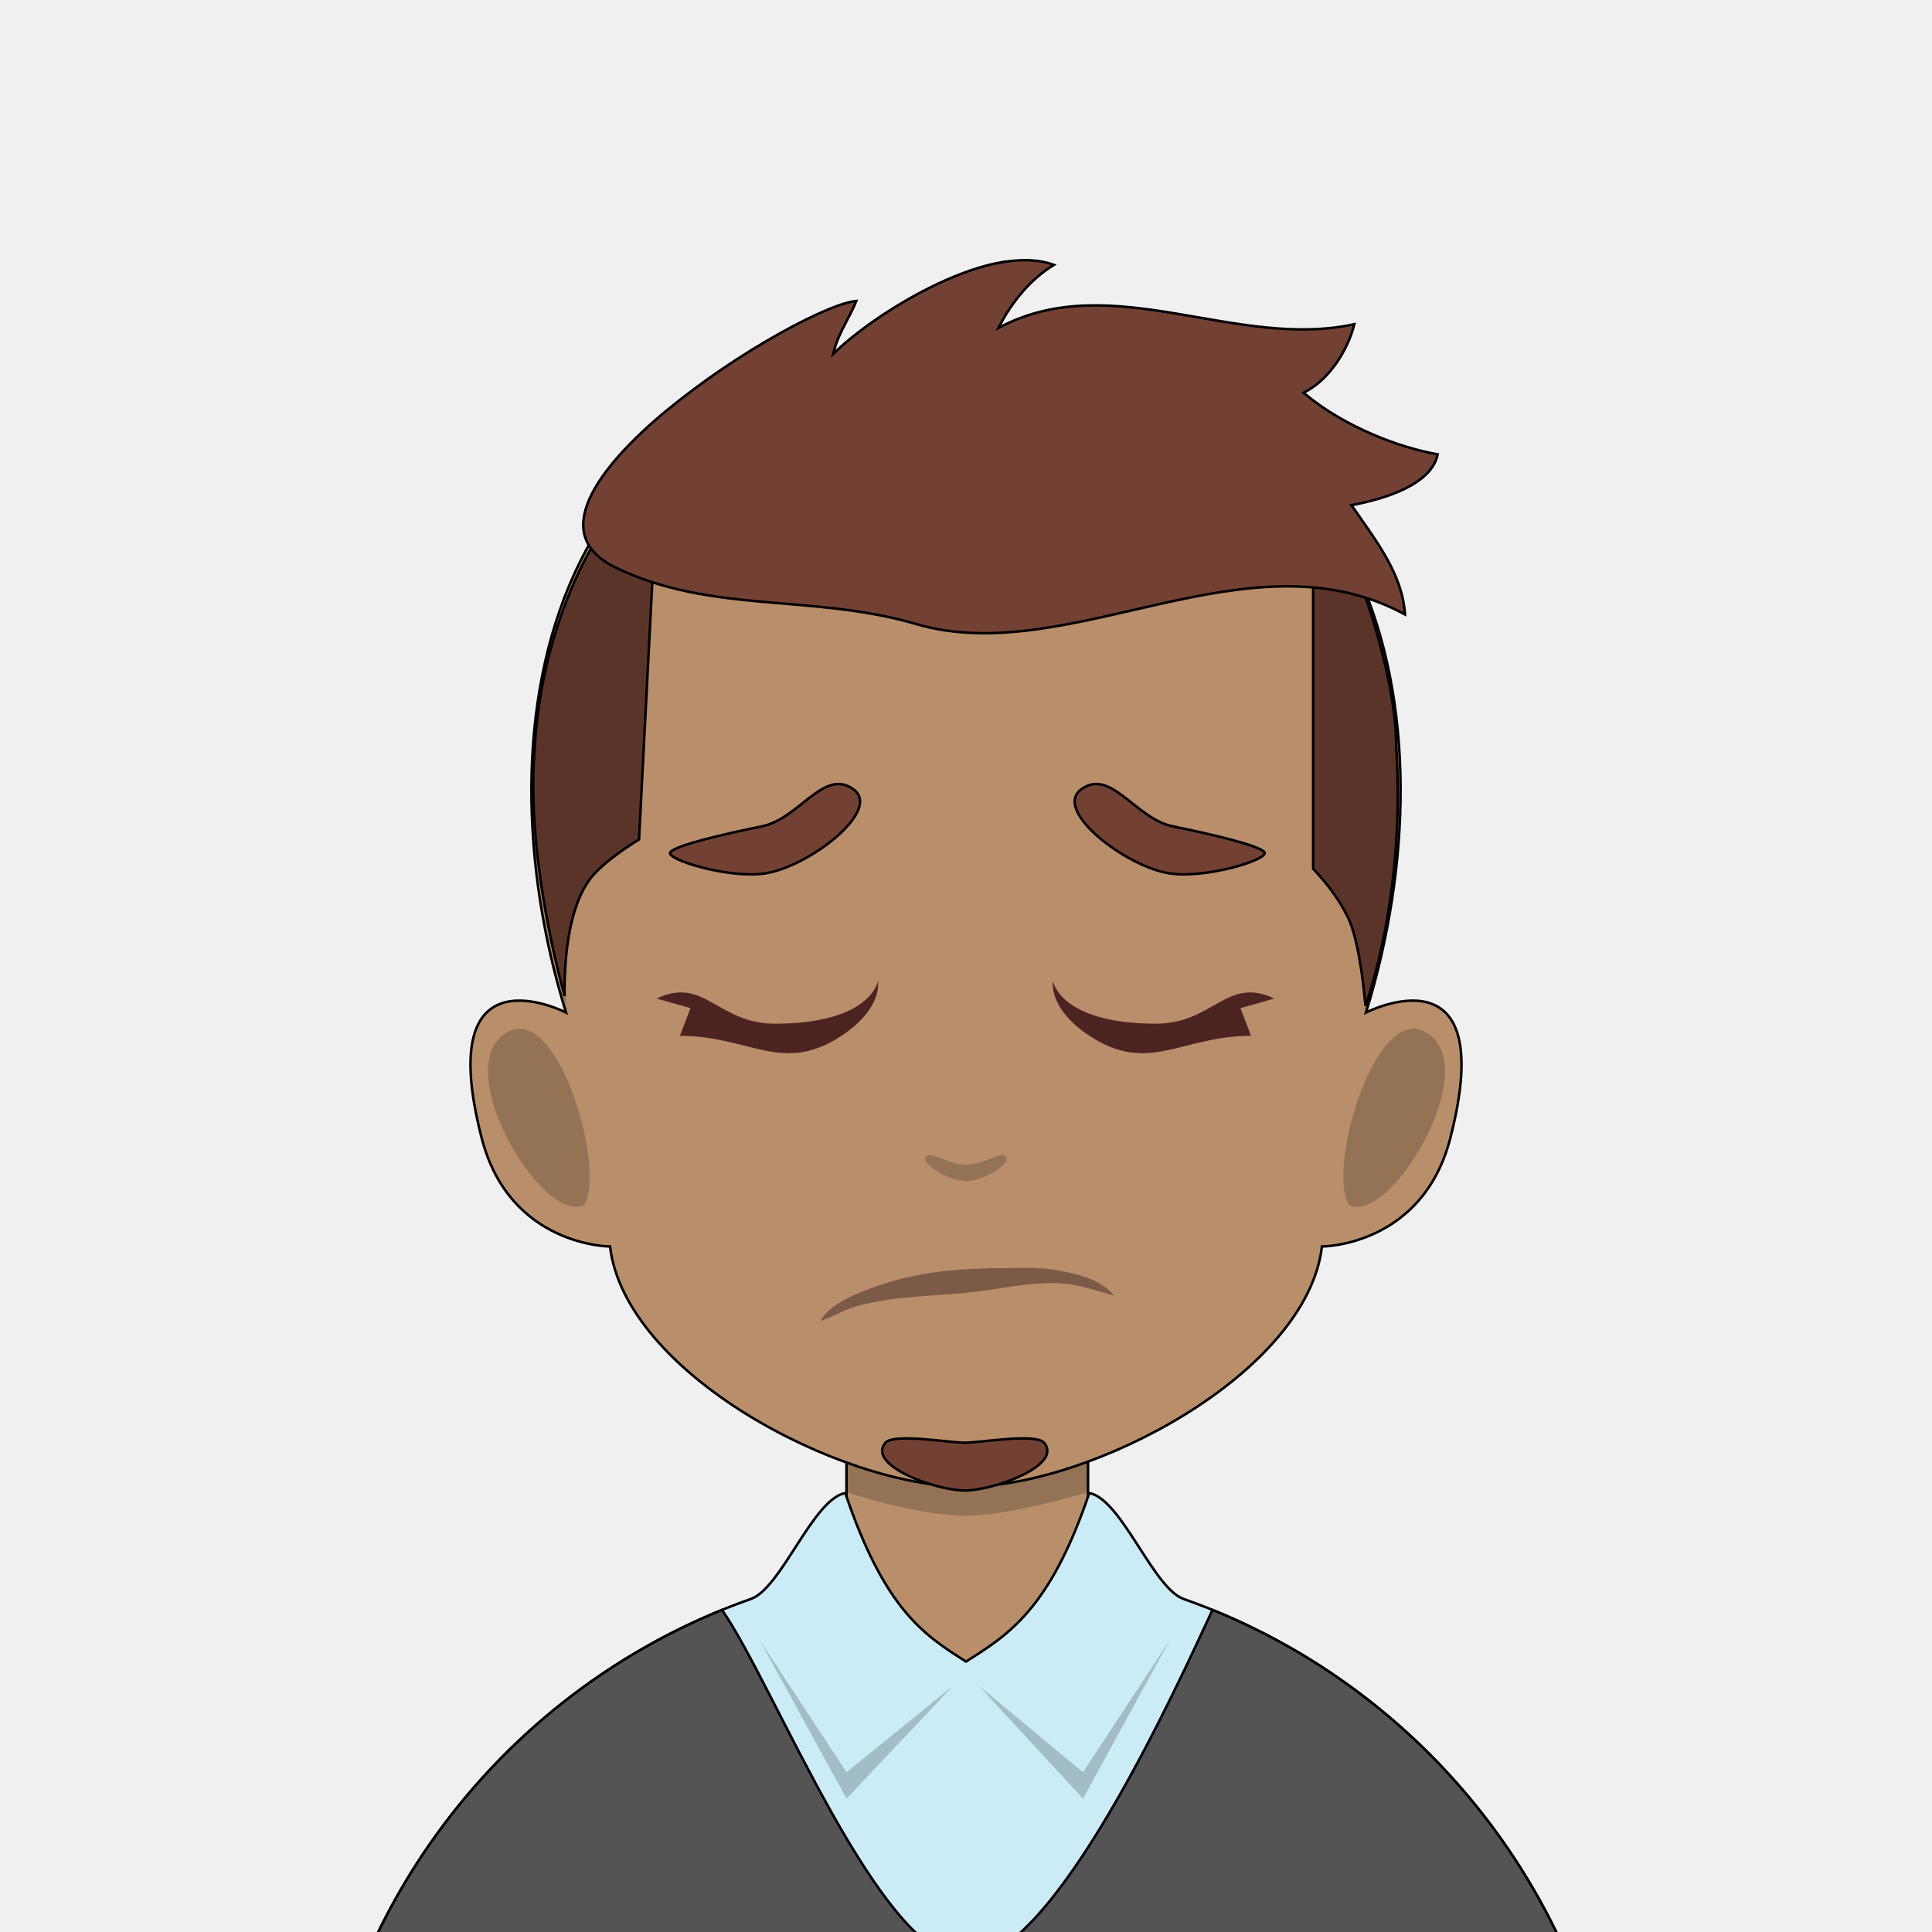
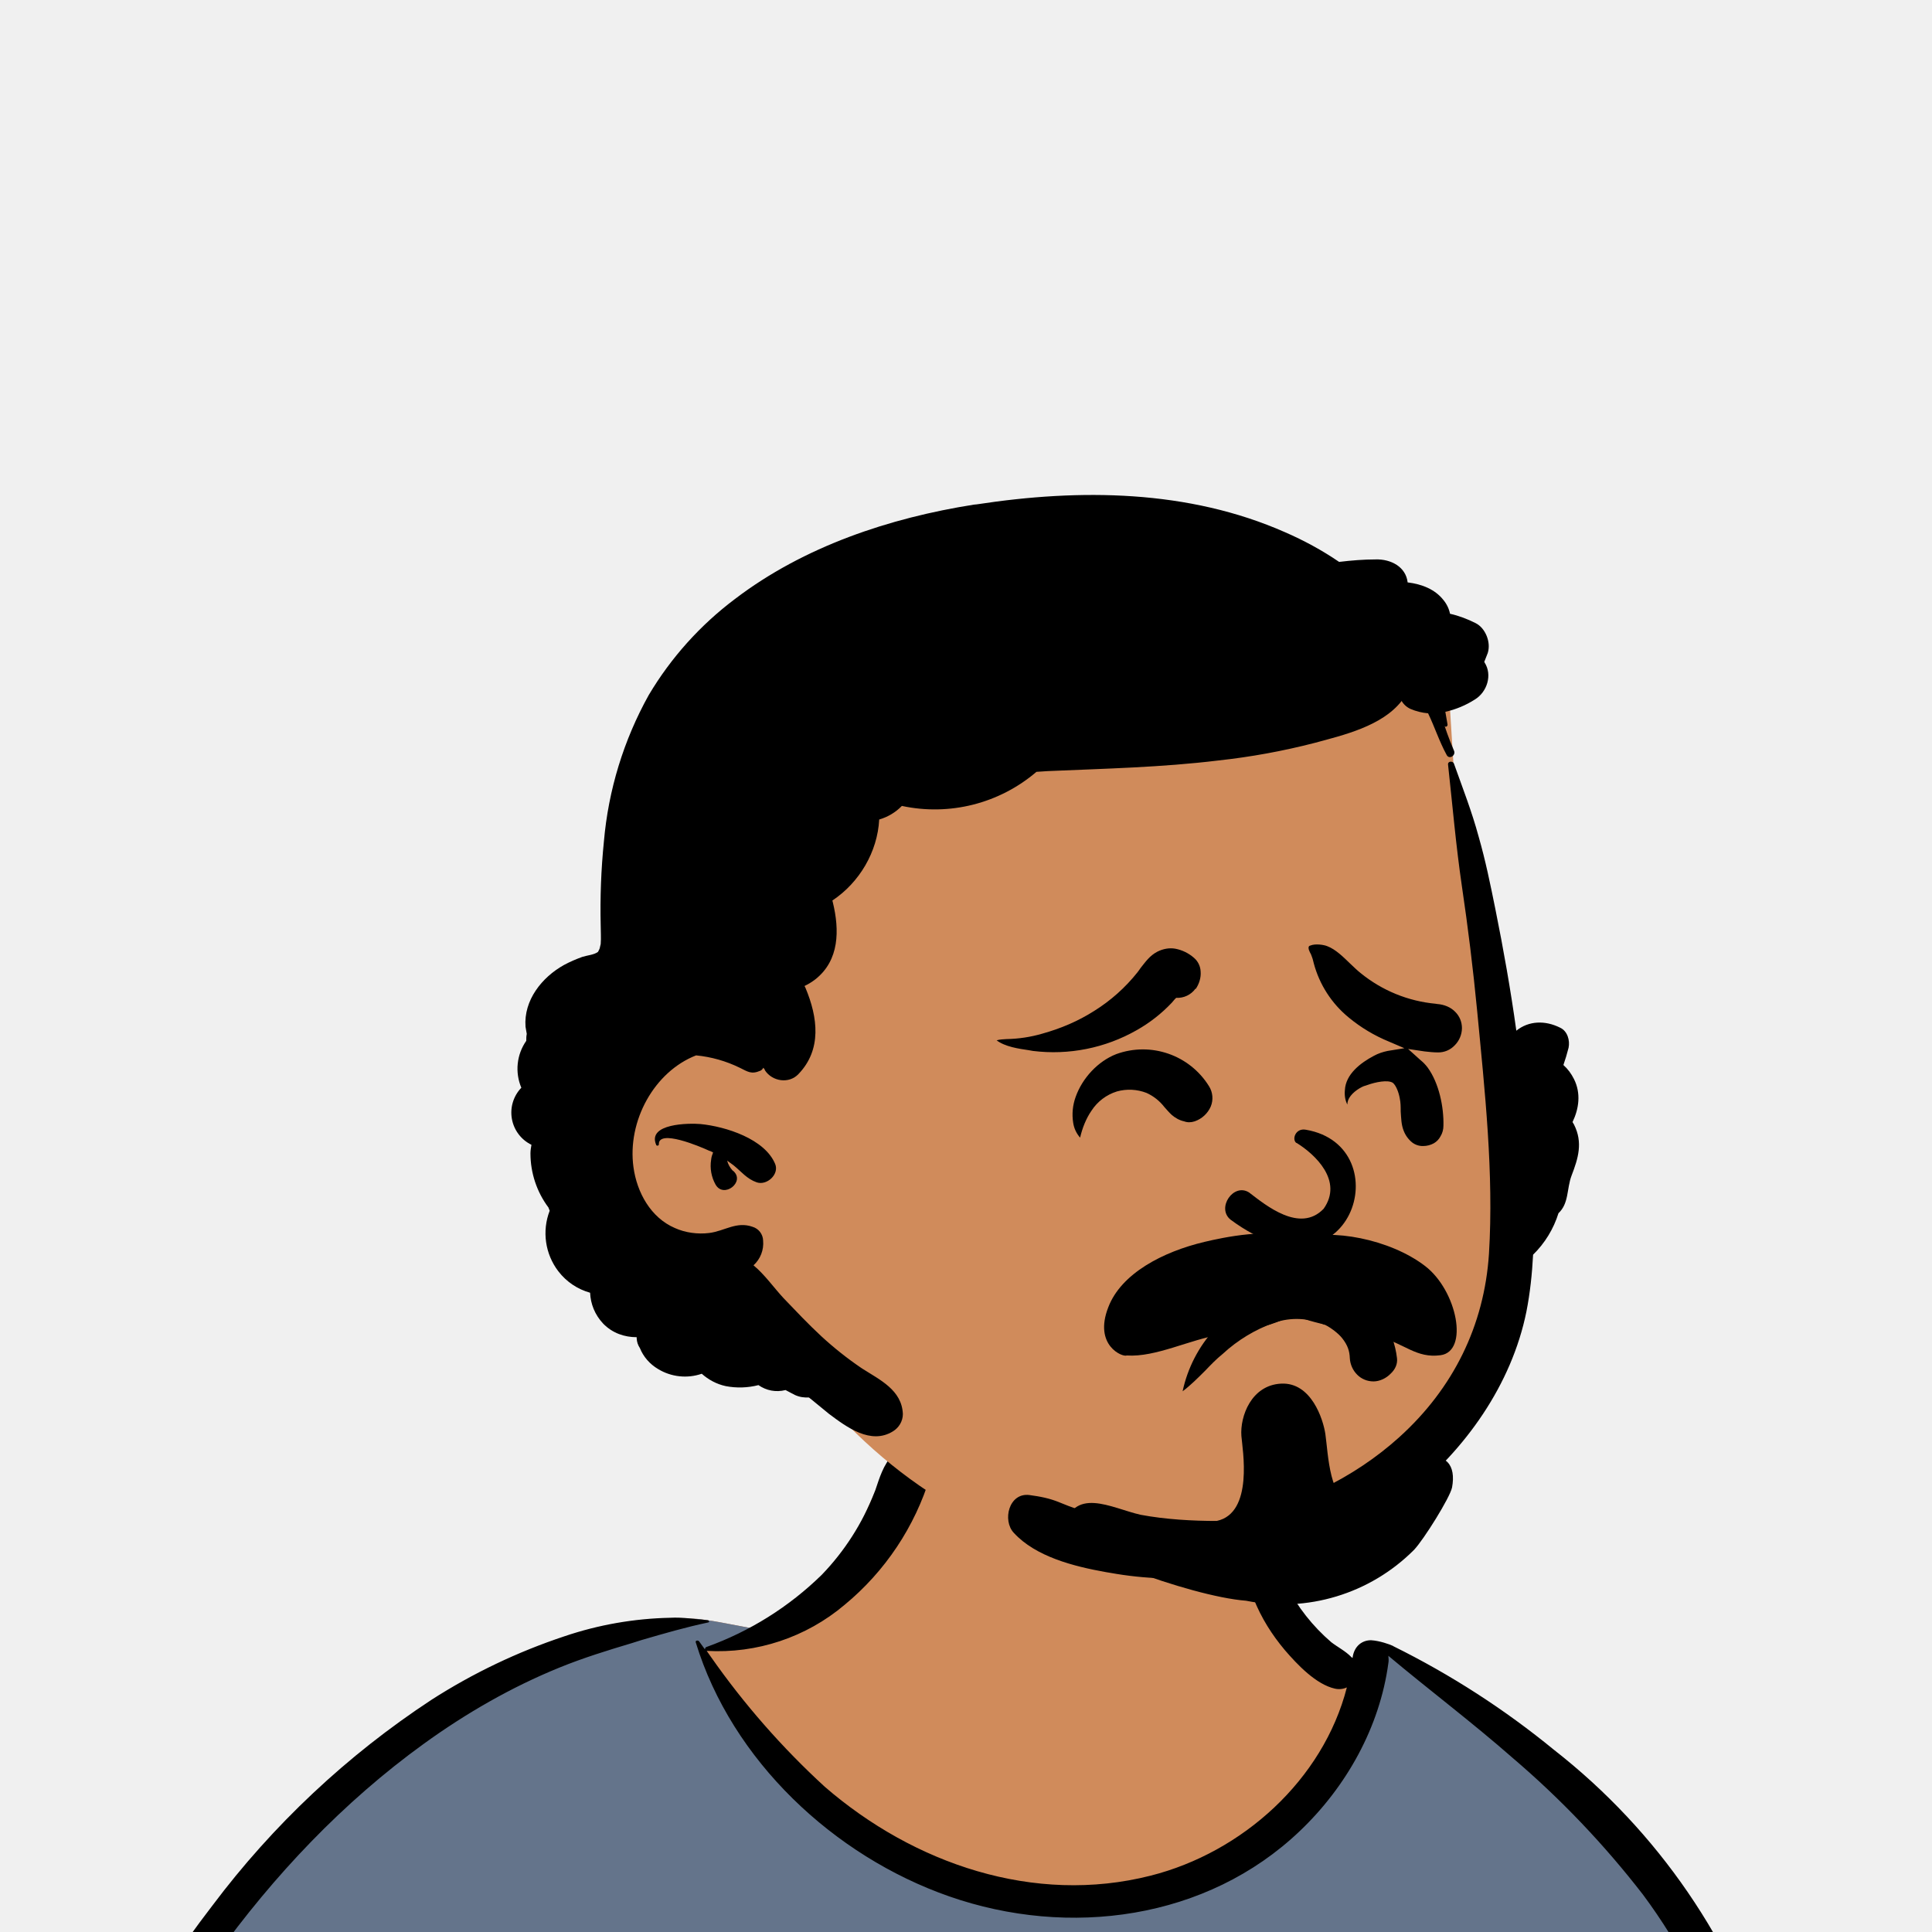
- <svg xmlns="http://www.w3.org/2000/svg" viewBox="0 0 768 768" fill="none" shape-rendering="auto">
+ <svg xmlns="http://www.w3.org/2000/svg" viewBox="0 0 704 704" fill="none" shape-rendering="auto">
  <mask id="viewboxMask">
-     <rect width="768" height="768" rx="0" ry="0" x="0" y="0" fill="#fff" />
+     <rect width="704" height="704" rx="0" ry="0" x="0" y="0" fill="#fff" />
  </mask>
  <g mask="url(#viewboxMask)">
-     <g transform="translate(0 10)" />
-     <path d="M432.5 556.5v69.45l.4.07c120.31 22.8 211.36 128.92 211.6 256.48h-520c.24-127.56 91.29-233.7 211.6-256.48l.4-.07V556.5z" fill="#b98e6a" stroke="black" />
-     <path d="M336 556h97v37s-30.58 9.4-49 9.5c-19.59.1-48-9.5-48-9.5z" fill="black" fill-opacity="0.2" />
-     <path d="M191.5 452.5c-20-77.5 33.5-50 33.5-50C189.18 286.68 217 140 384 140s194.82 146.68 159 262.5c0 0 53.5-27.5 33.5 50-11.1 43-51 43-51 43C519.57 545.9 434 591 384 591s-135.57-45.1-141.5-95.5c0 0-39.9 0-51-43Z" fill="#b98e6a" stroke="black" />
-     <path d="M202.22 410c19.81-10.14 38.7 54.5 30 69-16.5 8.5-55-56.21-30-69m363.96 0c-19.82-10.14-38.7 54.5-30 69 16.5 8.5 55-56.21 30-69M384 469.5c-7.81 0-18-7.5-16-9.5 2-3 8.19 3 16 3s14-6 16-3c1.81 2.17-8.19 9.5-16 9.5" fill="black" fill-opacity="0.2" />
-     <path d="M645 883H124c0-114.39 72.89-211.66 174.5-247.39 12.12-4.26 24.64-39.68 37.5-42.11 15.71 46.5 31.43 56.5 48 67 16.57-10.5 33.29-20.5 49-67 12.86 2.43 25.38 37.85 37.5 42.11C572.11 671.34 645 768.61 645 883Z" fill="#CBECF7" stroke="black" />
-     <path d="M336.5 715 302 652l34.5 52.5L379 670zm94 0 34.5-63-34.5 52.5L389 670z" fill="black" fill-opacity="0.2" />
-     <path d="M645 883H124a262.1 262.1 0 0 1 163-243.03C308 670 350.03 779 384.5 779S468 670 482 639.97c95.57 38.82 163 133 163 243.03Z" fill="#545454" stroke="black" />
-     <path d="M443 515.1c-5.6-6.78-14.7-8.64-23-10.2-6.89-1.3-14.02-.8-21-.8-16.38 0-33.36 1.28-49 6.69-8.06 2.78-19.39 6.74-24 14.3 4.88-1.4 9.12-4.3 14-5.7 14.38-4.1 29.32-4.07 44-5.47 12.54-1.2 25.36-4.6 38-3.74 7.36.5 13.98 3 21 4.9" fill="#3F2626" fill-opacity="0.5" />
-     <path d="M383.5 573.5c-6.15 0-28.16-3.85-31.5 0-7.69 8.86 19.77 19 31.5 19s39.19-10.14 31.5-19c-3.34-3.85-25.35 0-31.5 0Z" fill="#724133" stroke="black" />
-     <path d="m274.5 400.75-4.25 11c27.75 0 40.74 15.54 64.25 0C351.14 400.75 349 390 349 390s-2.75 16.93-41 16.93c-22.71 0-28-19-47-10zm218.59 0 4.23 11c-27.75 0-40.74 15.54-64.25 0-16.64-11-14.5-21.75-14.5-21.75s2.75 16.93 41 16.93c22.71 0 28-19 47-10z" fill="#4B2422" />
-     <g fill="#724133">
-       <path d="M302.87 328.48c14.96-3.04 24.47-23.2 36.31-14.78s-18.13 31.2-35.4 33.54c-14.8 2.02-39.28-5.72-37.33-8.45 1.94-2.74 21.93-7.37 36.42-10.3m163.35 0c-14.97-3.05-24.48-23.2-36.32-14.79s18.14 31.2 35.4 33.54c14.81 2.02 39.28-5.72 37.34-8.45-1.94-2.74-21.94-7.37-36.43-10.3" />
-       <path d="M302.87 328.48c14.96-3.04 24.47-23.2 36.31-14.78s-18.13 31.2-35.4 33.54c-14.8 2.02-39.28-5.72-37.33-8.45 1.94-2.74 21.93-7.37 36.42-10.3Zm163.35 0c-14.97-3.04-24.48-23.2-36.32-14.78s18.14 31.2 35.4 33.54c14.81 2.02 39.28-5.72 37.34-8.45-1.94-2.74-21.94-7.37-36.43-10.3Z" stroke="black" />
+     <g transform="translate(0 28.16)">
+       <g transform="translate(35.2 35.2) scale(0.9)">
+         <g fill-rule="evenodd" clip-rule="evenodd">
+           <path d="M705.3 1074a2351.1 2351.1 0 0 1-15.6-101c-1-7.7-2.5-16.4 2.7-22 7.3-8 14-14.8 14.8-26.2.8-10.7-2.8-22.4-5-32.8a809.4 809.4 0 0 0-17.3-64.7c-6.6-21.7-13.9-43.2-21.3-64.6-6.9-20-13.5-40.3-22.5-59.5-17-36.5-46-63.5-81.6-81.6-9-4.5-27-20.5-36.3-24-8.5-3.4-8.5 6.3-16.9 2.6-6.7-2.9-13-6.7-16.7-13.2-4-7-14.3-16.9-15.9-25-3.3-17.4.3-32.2-12-45.3a90 90 0 0 0-41.1-23.8c-33.7-9.3-78.5-2.8-98.8 28.5-9.7 14.9-13 33-26.2 45.1-11.4 10.7-8.8 18-23.6 23.4-.9.3-23.6-4.5-24.4-4.2-16.2-3.5-31.7 6.2-46.5 11.8a325.4 325.4 0 0 0-63 32.3 399.2 399.2 0 0 0-102.3 98.5 482.5 482.5 0 0 0-76.4 161c-1.7 6.4-3.5 13-1.5 19.4 1.7 5.3 5.4 9.2 9.8 12.4 6 4.3 18 7 17.7 15.7-.1 6.6-2.4 13.5-3.5 20-1.3 7.7-2.3 15.5-3.4 23.2-4.8 35.4-8.6 71-10.3 106.6a920 920 0 0 0-.5 106c.1 2.3.8 4.5 2 6.2-1 .4-1.2 2.4.1 2.7l2.7.5a12 12 0 0 0 7 2.4l5.5.2c19.3 4 38.6 7.9 58.1 10.8 23.8 3.5 47.6 6.3 71.5 8.7 49.2 4.8 98 3.2 147.1.6a1877 1877 0 0 1 147.4-2c49.2 1.4 98.4 3.5 147.6 4.4 55 1 110-.5 164.8-5 7.5-.5 12.2-6.5 10.7-14-8.9-44.7-19-89.1-27-134Z" fill="#d08b5b" />
+           <path d="m201 597.5 1.2-.4c14.5-5.7 29.6-14.8 45.4-11.4.5-.2 10.8 1.9 17.9 3.2l-6.7 7L247 598c40.7 67.1 88.8 100.7 144.3 100.7 55.5 0 97.7-33.6 126.4-100.7l4-1c.4 0 1 .2 1.5.4 9.3 3.6 27.4 19.6 36.3 24.1 35.6 18 64.5 45 81.6 81.6 8.7 18.6 15.2 38 21.8 57.5l.7 2c7.4 21.4 14.7 43 21.3 64.6 6.3 20.4 12 41 16.6 61.8l.7 2.9c2.2 10.4 5.8 22 5 32.8a29 29 0 0 1-3 10.7l-80.4 29 38.4 261.3c-35.1 1.5-70.3 2-105.5 1.3-49.2-.9-98.4-3-147.6-4.3-47.7-1.2-95.3-.7-143 1.7l-12 .6a946.3 946.3 0 0 1-139.5-1l-3.1-.3v-38.3l16.3-212.9-83-15.6-81.3-39.5a21.7 21.7 0 0 1-5.6-8.8c-1.9-6-.5-12 1-18l.5-1.3a492.8 492.8 0 0 1 76.4-161A399.3 399.3 0 0 1 138 629.7c19.8-13 40.9-23.9 63-32.3Z" fill="#64748b" />
+           <path d="M232.2 584.6c5.1-.3 10.3.6 15.4 1 .4.1.6.8 0 .9-9 1.9-18 4.5-26.9 7.1l-3.8 1.2c-10 3-19.8 6-29.6 10-19.4 7.9-37.8 18.5-54.8 30.8C67.2 682.8 20 754.3-9.9 828.3a526 526 0 0 0-24.3 77c-.4 1.6-2 5.4-1 7 .7 1.3 3.6 2.1 5 2.9l4.5 2.3 25.2 12.9 2.3 1.1c38 18.6 78.4 34.4 121 35.5l.4-3.7a342 342 0 0 1 9.9-60c.3-1 1.6-.6 1.7.3 3 23.1 2 46.4 1 69.7-1.8 41-4.3 82.2-6.5 123.3-1.2 20.6-2.6 41-3.9 61.7-1.3 20.5-1.7 41.6-4.7 62-.6 4.6-6 7-10 6.6-4.4-.5-7.9-4.5-8-9 0-11.9 1.5-24 2.4-35.8l2.5-33.8c3.1-41.1 6.8-82.2 10.2-123.3a4771 4771 0 0 1 3.8-43.7C76.4 979.8 34.2 963-6.1 943.5c-.6 13.2-2 26.5-3.4 39.6-3.8 36.8-7.1 73.6-9.6 110.5a2254.2 2254.2 0 0 0-4.2 92.7l-.2 7c0 4.4-.5 8.5-4.3 11.7-3.7 3.3-8.9 3.5-12.6 0-5-4.6-4.2-10.9-4-17.1a1675.6 1675.6 0 0 1 1.8-47.2 1321 1321 0 0 1 10.5-109.5l2-14c3.5-26 7.5-52.7 15.5-77.9-3.1-1.5-6.2-3-9.3-4.7-5.5-2.7-11.2-5.4-16.6-8.4-4.2-2.5-7.9-5.8-9-10.8-1.4-5.5.6-11.5 2-16.9v-.4a502 502 0 0 1 26.6-80 523.2 523.2 0 0 1 67.8-117 353.8 353.8 0 0 1 88.7-83.3 239 239 0 0 1 53.8-25.7 142.6 142.6 0 0 1 42.8-7.5Zm90.1-66c6-6.5 18.1.2 15.2 8.8a108.2 108.2 0 0 1-34.7 52A79.4 79.4 0 0 1 247 598l1.7 2.4a321.1 321.1 0 0 0 46.1 52.6c36 31.2 84.8 48 132 36 37.1-9.4 69.8-38.8 79.4-76.2-1.3.6-3 .9-4.8.5-7.7-1.7-15.3-9.8-20.3-15.6-5.3-6.3-9.5-13-12.6-20.7-5.6-14-7.4-32.1.3-45.7 1-1.7 3-.7 3.3 1l.3 2.5c1.5 12.7 3.3 25 9.3 36.6a76 76 0 0 0 18.2 23.1c2.6 2 5.8 3.6 8.1 6l.5.4c.6-5 4.1-7.3 7.6-7.2 3.3.2 7.3 1.6 8.8 2.3l.1.1a341 341 0 0 1 65.1 42 259 259 0 0 1 88.4 129c7.5 25.3 11.8 51.4 16.3 77.4l2.8 16c4.2 23.9 8.9 48.4 18.4 70.7 2.5 5.7.6 11.1-5.5 13.4A1493 1493 0 0 1 688 953c3.7 16 6 32.5 8.7 48.5 6 34.1 13.2 68 19.4 102 3.2 17.5 6.1 35 9.3 52.3l4.7 25.2 2.4 13.6.1.7c.5 2.4 1 4.9.4 7.3-.8 2.7-2.9 4.6-4.8 6.6-1.6 1.6-3.8 1.6-5.7.7l-.7-.3c-3.4-1.6-6-3.2-7.3-7-.7-2.5-1-5.2-1.5-7.7a3535.6 3535.6 0 0 1-7.8-43.6l-1.6-9.1c-5.2-31.4-10.2-62.9-12.8-94.5-1-14-2.3-28.1-3.5-42.2l-.9-10.5c-1.1-13.3-2.5-27-2.7-40.5l-4.5 1.6L657 964c-5.5 2-12.5 6-18.4 5.2-2.9-.3-5-1.2-6.8-2.9 2 28.8 4.8 57.4 8.5 86a1965.7 1965.7 0 0 0 22 135c.6 3.2 1.4 6.4 1.9 9.6.5 3.7-.5 5.9-2.5 9-1.7 2.4-5 3.7-7.8 2-3.6-2.3-5.5-4.3-6.5-8.4-1-3.7-1.6-7.6-2.3-11.4a1654.2 1654.2 0 0 1-11.4-65.2c-7.8-52-12.7-104.4-15.2-156.8a1388 1388 0 0 1-1.4-77.8c0-13.3.5-26.6 1.4-39.9 1-13.4 3-26.5 4.8-39.8 0-.5.7-.5.7 0 .8 14.9 2.1 29.8 2.8 44.7.6 14.3.9 28.5 1.4 42.8.6 18.7 1.5 37.5 2.7 56.2a9.6 9.6 0 0 1 8.5-3.1c4.7-1 9.7-3.4 14.1-5l16.8-5.5 26.4-8.7a679 679 0 0 1-18-80.8l-2-12.3c-4-24.2-8.5-48.5-15.8-72a229.8 229.8 0 0 0-34.8-68.2 370.2 370.2 0 0 0-52.7-55.3C557 627 539.7 614 523 600c.1.9.2 2 0 3-3.5 25.9-17 50-35.8 67.9-37.7 36-93.6 43.4-142 26.5-46.7-16.3-88-55-102.6-102.8-.3-.8.8-1 1.3-.5l2.4 3.3c0-.4.2-.9.7-1a129 129 0 0 0 46.6-29.2 100.2 100.2 0 0 0 21.3-33.3l.4-1c1.7-5 3.2-10.2 7-14.2Z" fill="#000" />
+         </g>
+         <g transform="matrix(.99789 0 0 1 156 62)">
+           <g fill-rule="evenodd" clip-rule="evenodd">
+             <path d="M418.4 337.6c-6.2-45.2-20.6-89.2-22.6-135l-3.7-59c-.5-12.3-16.4-16.5-22.5-5.6-13.9-15.3-38.7-13-57.6-12.6-111.3 4-217 79.2-255.3 184.2a10 10 0 0 0 .4 7.5c-17.8 59.4 45.2 97.6 88.1 124.1 17.5 18.5 38 33.8 61 44.2a214.2 214.2 0 0 0 85.7 20.2c6.5.1 10.4-5 10.8-10.5 9.4-2.2 25.5.4 30.4-9.2 56.6-24.6 93.4-86.9 85.3-148.3Z" fill="#d08b5b" />
+             <path d="M392 177.2c-.2-1.5 2-1.6 2.4-.4 3.5 9.8 7.3 19.5 10 29.5 2.8 9.7 4.8 19.5 6.8 29.4 3.3 16.3 6.2 32.7 8.5 49.2 5-4 11.6-4.3 17.8-1.2 3 1.4 4 5.2 3.4 8.1-.6 2.4-1.3 4.7-2.1 7 1.8 1.6 3.2 3.5 4.3 5.7 2.9 5.8 2 12-.6 17.4l.6 1c3.7 7.3 1.7 13.7-1 20.7-2 5.3-1 11.2-5.3 15.2a40.2 40.2 0 0 1-10.3 16.8c-.4 7.7-1.2 15.4-2.7 23-6 29.6-24.8 56-48.2 74.5a155 155 0 0 1-78.6 32.6c-14.1 1.7-28.2 1.2-42.1-1.3l-1.8-.3c-12.9-2.3-28.4-6.2-37.3-15.9-4.7-5-2-16.3 6.3-15.3 4.4.6 8.2 1.3 12.3 3a115.7 115.7 0 0 0 29.2 7.9 130 130 0 0 0 41.5-1.5c24.6-4.8 48.5-16 67.2-32.9 21.7-19.6 34.4-45 36.3-74.2 2-32.6-1.7-66-4.8-98.4a995.4 995.4 0 0 0-6.2-50.5c-2.4-16.3-3.8-32.7-5.6-49.1ZM199.8 71.9l1-.1c41.9-6.4 85.8-6 125.1 11.3 7.6 3.3 15 7.3 21.9 12 5-.6 10-1 14.8-1 6.2-.2 12.3 3 13 9.3 5.8.7 11.1 2.8 14.5 7.1 1.4 1.7 2.3 3.6 2.7 5.6 3.6.8 7 2.1 10.4 3.8 4 2 6.3 7.8 4.9 12.1l-1.1 2.8-.3.7.1.3c3.3 5.1 1 12-3.9 15a37.6 37.6 0 0 1-12 5l.9 5.2c0 .7-.8 1.2-1.2.5 0 0 1.5 4.7 3.8 10 .9 2-2 3.8-3 1.7-3-5.5-4.8-11.2-7.5-16.8-2.4-.2-4.9-.8-7.2-1.8a8 8 0 0 1-3.6-3.3v.2c-8 10.1-23.4 13.7-35.3 16.9a275 275 0 0 1-39 7.1c-23 2.8-46.2 3.3-69.2 4.3l-4.6.3a63.6 63.6 0 0 1-54.6 13.8 21 21 0 0 1-9.2 5.5c-.7 13.1-8 25.5-19 32.8l.2.8c2.7 11.1 2.7 23.4-7.1 31.1a24 24 0 0 1-4.4 2.7l.4.8c5 11.9 6.7 25-2.9 34.9-3.8 4-10.6 3-13.6-1.6v-.2l-.6-.8c-.3.5-.7 1-1.2 1.2-3.7 1.6-5.1.4-8.4-1.2a51.6 51.6 0 0 0-17.7-5c-17 6.6-28 26.6-25.4 45.3 1.4 10.2 7 20.4 16.8 24.6 4.2 1.9 9.3 2.6 14 2 6.2-.8 11-4.8 17.5-2.5a6 6 0 0 1 4.3 5.6 12 12 0 0 1-3.9 10c4.6 3.8 8.2 9 12.2 13.3 5 5.2 10 10.5 15.3 15.4 5 4.6 10.4 8.9 16 12.7l.6.4c7.2 4.6 16.1 8.7 16.5 18.4 0 3-1.7 5.6-4 7-9 5.6-18.8-1.7-25.9-7l-8.2-6.7c-1.8.1-3.7-.1-5.7-1l-3.8-2c-4 1-7.8.2-11-2a30.3 30.3 0 0 1-13.3.4c-3.7-.8-7-2.6-9.7-5a21 21 0 0 1-17.7-1.9c-3.4-2-6-5-7.4-8.5a7.6 7.6 0 0 1-1.3-3.9v-.5c-4.9 0-9.8-1.6-13.6-5.5-3.4-3.6-5.1-8-5.3-12.5-5-1.4-9.5-4.3-12.9-8.7a25.3 25.3 0 0 1-3.5-24.5l-.5-1.3a36.6 36.6 0 0 1-7.3-21.9c0-1.2.2-2.3.4-3.5A14.5 14.5 0 0 1 16 308a19.7 19.7 0 0 1 2-19c0-1 0-1.8.2-2.8l-.5-2.9c-.8-10.7 6.6-20 15.6-25 2.4-1.3 5-2.4 7.5-3.3 1.9-.6 4.7-.8 6.3-2 0-.1.6-1 .7-1.5l.4-1.7c.2-2.5 0-5 0-7.5a272 272 0 0 1 1.3-34A148 148 0 0 1 67.7 149a135 135 0 0 1 35-38.9c28-21.3 62.7-32.8 97-38.2ZM70.7 331.1c-3.7-8.7 13.4-8.8 18-8.4 10.2 1 26.1 6 30.3 16.2 1.7 4.2-3.4 8.8-7.5 7.4-4-1.4-6.2-4.3-9.4-6.9l-2.6-1.9a9.5 9.5 0 0 0 2.2 4l.3.2c5 4.4-3.9 11.3-7.2 5.5a15.5 15.5 0 0 1-1.8-10c.1-1.1.4-2 .8-3l-1-.5-.6-.2c-3.9-1.8-20.6-8.8-20.4-2.6 0 .7-1 .7-1.1.2Z" fill="#000" />
+           </g>
+         </g>
+         <g transform="translate(315 248)">
+           <path fill-rule="evenodd" clip-rule="evenodd" d="M182.2 218a28 28 0 0 0-20.3-.9 60.8 60.8 0 0 0-21 12.7c-2.5 2-4.8 4.4-7 6.7-3 3-6 6-9.2 8.4a54 54 0 0 1 13-25.2c6.8-8.3 16.3-15 26.5-18.2a36.8 36.8 0 0 1 31 4c8.7 5.6 15 14.8 16.3 26 .3 2.4-.8 4.6-2.5 6.2-1.9 2-4.6 3.2-7 3.2-2.6 0-4.9-1-6.6-2.7a10.3 10.3 0 0 1-3-6.7c-.1-2.8-.8-5.2-3.1-8.1-1.6-2-4.5-4.2-7.1-5.5Zm16-96.7c-2.5 1-5.6 3.3-6.5 5.8-.2.6-.3 1.1-.3 1.7-.9-1.7-1.2-3.8-1-5.8.3-6.5 6.4-11.1 11.7-13.9 1.8-1 3.7-1.6 5.6-2l6.8-1.1-6.3-2.7a63 63 0 0 1-16.2-9.7 42.5 42.5 0 0 1-14.2-22l-.2-.8c-.3-1.4-.7-2.1-1-3-.3-.4-.5-1-.8-1.7-.1-.5-.2-.9 0-1.2 0-.3.4-.4.7-.5 2-.8 5.4-.3 6.8.3 3.4 1.3 6.4 4.3 9.3 7.1 1.5 1.4 2.8 2.7 4.2 3.8A56.3 56.3 0 0 0 227.2 88l.6.1c2.8.2 5.5 1.3 7.3 3.2 1.7 1.7 2.7 4 2.7 6.6a10 10 0 0 1-3 7 9.1 9.1 0 0 1-6.7 2.8c-1.8 0-3.6-.2-5.4-.4l-6.7-1 5 4.5c1 .8 2 1.8 2.9 3 4.6 6.3 6.6 16 6.4 23.6 0 1.5-.4 3-1.2 4.3a6.9 6.9 0 0 1-2.7 2.8 9 9 0 0 1-4.3 1.1 7 7 0 0 1-4.4-1.4 11.3 11.3 0 0 1-3.5-4.8c-1-2.5-1-5.1-1.2-7.8 0-1.8 0-3.6-.4-5.4-.4-2.3-1.5-5.2-2.8-6.2-2-1.3-7-.3-10.3.9l-1.2.4Zm-27.4 23c7.6 4.7 19 15.4 11 26.7-9.6 10-23.4-1.4-30.2-6.6-6.3-4-13.3 6.3-7.5 11 49 36.3 69-29.8 30.5-36.4-4.2-.8-5.8 4-3.8 5.4Zm-53.5-14.5a19 19 0 0 0-7.2-5.7 19 19 0 0 0-12-.6 19 19 0 0 0-10.3 7.8c-2.2 3.2-3.7 7-4.6 10.9a11.6 11.6 0 0 1-2.8-6 21 21 0 0 1 1-10.5c2.7-7.6 9-14.4 16.4-17.3a31.5 31.5 0 0 1 37.6 13 9 9 0 0 1 .7 8.2 11 11 0 0 1-6.5 6c-1.5.5-3 .5-4.3 0-1.9-.4-3.6-1.4-5-2.6-1.1-1-2-2.1-3-3.2Zm12.6-47.9a9 9 0 0 1-7.8 3.7l-.6.6-1.2 1.4a60.2 60.2 0 0 1-14.2 11.1 68 68 0 0 1-42 8.4l-1.7-.3c-4.1-.6-9.6-1.4-13-4 1.4-.4 2.7-.4 4-.5a55.3 55.3 0 0 0 14.5-2.2c7.5-2.1 14.4-5 21-9.2a69 69 0 0 0 17.5-15.6l.6-.8.7-1c2-2.5 3.7-5 6.8-6.6 2.4-1.2 4.9-1.6 7.2-1.2a16 16 0 0 1 7.6 3.7A7.7 7.7 0 0 1 132 75c.2 2.4-.6 5-2 7Z" fill="#000" />
+         </g>
+         <g transform="translate(279 400)">
+           <path fill-rule="evenodd" clip-rule="evenodd" d="M208 31.3c-11.2-5-31.2-.6-38.4 1.1-16.9 4-33.8 12.8-39 26.5-6 15.4 5.8 20.3 7.5 19.5 11.7.8 25.6-6.5 37.8-8.4 10-1.6 20.4-3 29.7-8.2 6.8 3.7 22.1 5.7 34.5 9 10.6 2.8 15.1 8.8 25 7.5 11.6-1.5 6.8-26.1-6.2-36.1-14.3-11-38.5-15.4-51-10.9Zm22 105.4c-9.8 2.3-10.4-19-11.5-26.5-.9-6-5.7-21-17.9-20.4-12.1.6-16.7 13.3-16.1 21.2.4 5.2 5.1 31.2-10 34.4-9.6 0-20.7-.6-30.8-2.5-12-2.7-27.4-12.1-31.5 6.4-1.5 6.7 51 26.6 74.2 28.4a75.1 75.1 0 0 0 68-20.6c3.9-4.1 14.6-21.2 15.4-25.3 1.6-8.8-2.1-14.5-13-11.4-7.6 4.1-20.6 14.7-26.9 16.3Z" fill="#000" />
+         </g>
+         <g transform="translate(179 343)" />
+         <g transform="translate(203 303)" />
+       </g>
    </g>
-     <path d="m542.11 235.4.07.17.4 1.15a285 285 0 0 1 5.93 19.23c3.25 12.06 6.5 27.4 6.5 40.63v.03a292 292 0 0 1-5 76 230 230 0 0 1-5.4 21.6q-1.11 3.6-1.8 5.56c-.24-2.6-.7-7.17-1.4-12.3-1.13-7.9-2.88-17.2-5.46-22.6a73 73 0 0 0-8.97-13.84 89 89 0 0 0-4.73-5.4l-.25-.25V228.2zm-282.63-7.6-5.47 105.9c-.8.5-3.67 2.25-7.07 4.66-4 2.84-8.8 6.61-11.83 10.32-6.44 8-9.08 20.88-10.09 31.67-.6 6.3-.65 11.94-.59 15.55-3.72-13.53-15.2-59.4-11.85-98.86 1.34-24.1 7.2-44.3 12.71-58.47 4.84-12.4 9.42-20.19 10.48-21.93z" fill="#724133" stroke="black" />
-     <path d="m521.5 227.5 21 7.5s13 35 13 61.58c4 62.42-13 105.42-13 105.42 0-.02-1.92-26.36-7-37s-14-19.5-14-19.5zm-286-11.5 24.5 11.5-5.5 106.5c-.03.02-13.03 7.69-19 15-12.87 15.74-10.5 50.98-10.5 51-.01-.04-17-56.02-13-103 2.69-48.34 23.48-80.96 23.5-81" fill="black" fill-opacity="0.2" />
-     <path d="M398.03 104.32c7.7-1.38 14.88-1.27 20.9.98-9.13 5.56-16.35 14.37-21.3 23.67l-.75 1.4 1.4-.72c22.18-11.33 45.54-8.92 69.35-4.98 23.48 3.9 47.42 9.3 70.76 4.2-2.71 10.5-9.93 21.9-19.55 26.9l-.67.34.58.48c15.98 13.34 37.96 21.45 52.74 24.02-1.18 6.08-6.6 10.54-13.24 13.78-6.8 3.3-14.74 5.2-20.28 6.3l-.75.1.43.62c4.6 6.7 9.63 13.42 13.63 20.6 3.85 6.9 6.71 14.2 7.24 22.25-31.17-16.9-64.48-11.52-97.48-4.16-16.67 3.72-33.24 7.95-49.5 10.13-16.23 2.18-32.1 2.3-47.33-2.16-20.85-6.1-41.33-7.07-61.3-8.86-19.93-1.8-39.5-4.44-58.6-13.8-6.53-3.25-10.22-7.29-11.7-11.83s-.73-9.7 1.7-15.26c4.96-11.13 16.7-23.6 30.87-35.3a313 313 0 0 1 44.8-30.5c7.1-3.96 13.64-7.2 19.04-9.44 4.92-2.04 8.84-3.23 11.38-3.44-1.26 3.15-2.87 6.1-4.43 9.1-1.67 3.24-3.3 6.55-4.3 10.23l-.47 1.75 1.3-1.25c8.18-7.8 23.8-18.94 40.54-26.78 8.37-3.92 17-7.02 25.1-8.47Z" fill="#724133" stroke="black" />
  </g>
</svg>
